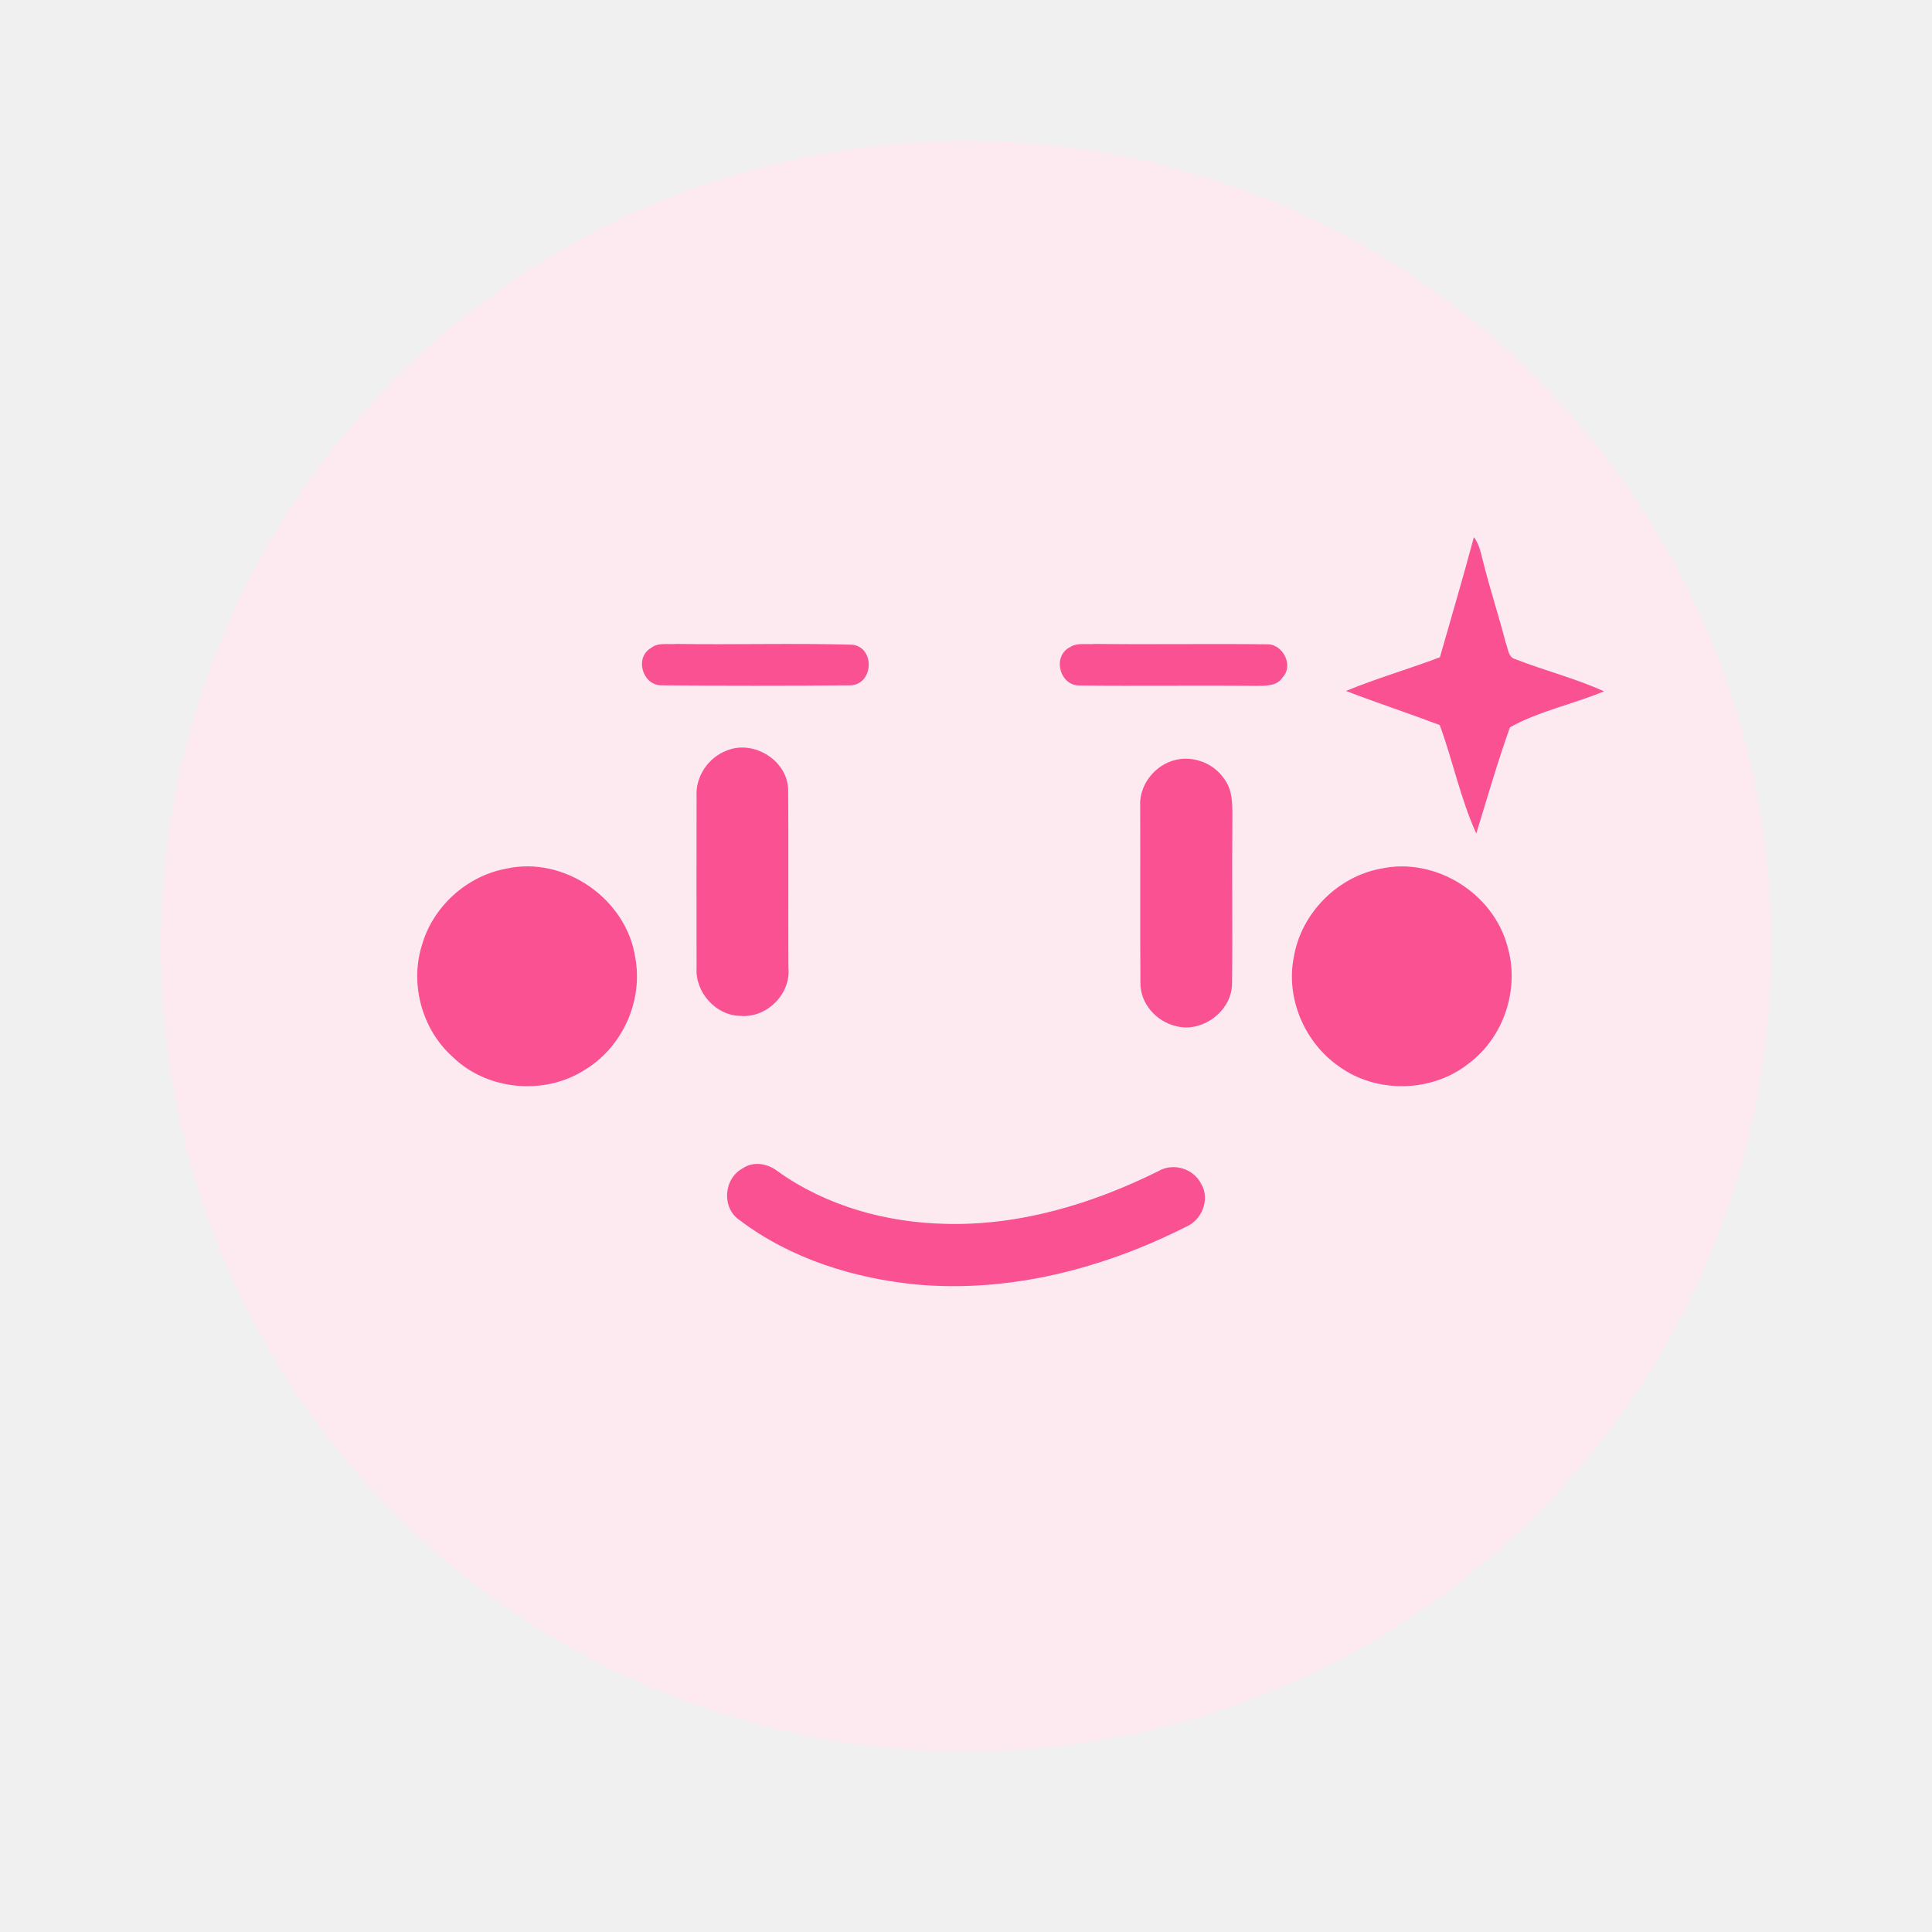
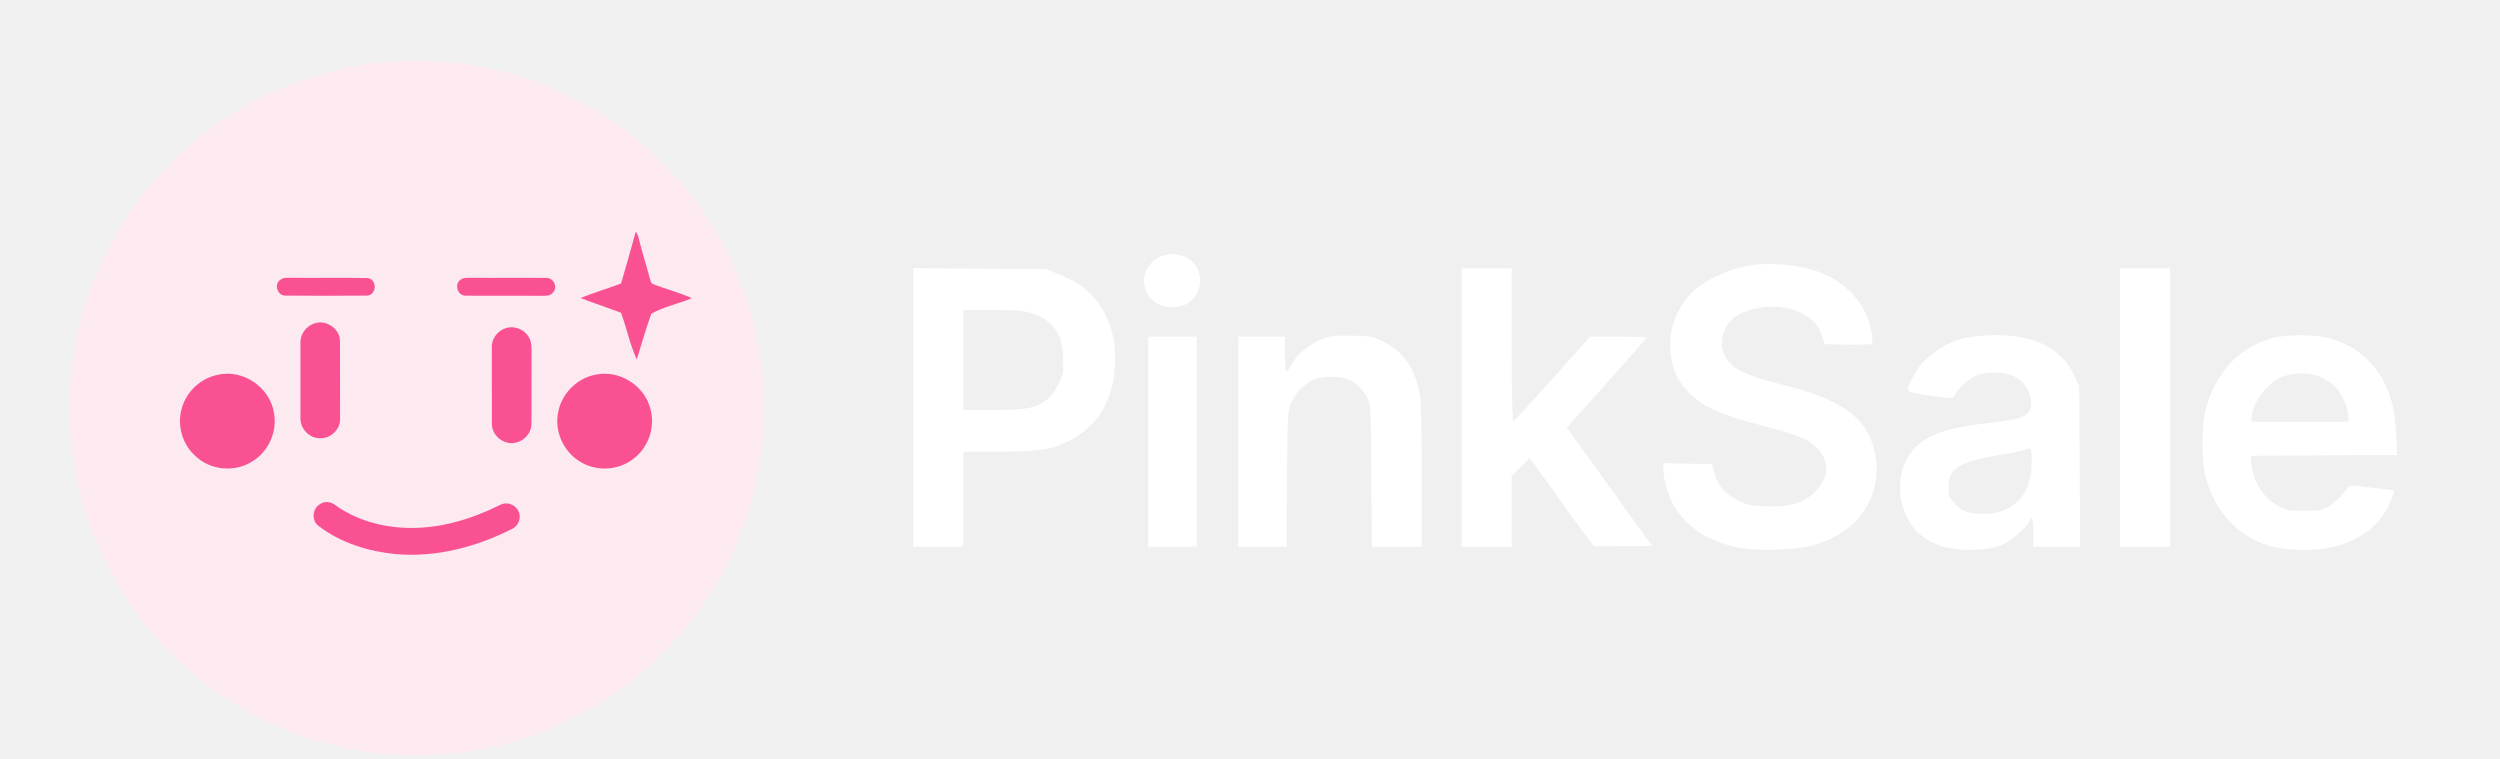
- <svg xmlns="http://www.w3.org/2000/svg" xmlns:xlink="http://www.w3.org/1999/xlink" version="1.1" id="Layer_1" x="0px" y="0px" viewBox="0 0 500 500" style="enable-background:new 0 0 500 500;" xml:space="preserve" width="500" height="500">
-   <g>
-     <defs>
-       <rect id="SVGID_1_" x="25" y="25" width="450" height="450" />
-     </defs>
-     <clipPath id="SVGID_00000132064572567663012310000006733521573152838277_">
-       <use xlink:href="#SVGID_1_" style="overflow:visible;" />
-     </clipPath>
-     <path style="clip-path:url(#SVGID_00000132064572567663012310000006733521573152838277_);fill:#FDEAF1;" d="M247.666,36.471h4.599   c41.359,0.361,82.481,13.406,116.408,37.08c35.69,24.66,63.337,60.739,77.786,101.653c16.782,47.138,15.809,100.376-2.835,146.834   c-15.656,39.414-43.72,73.742-79.174,96.999c-33.788,22.353-74.216,34.357-114.713,34.218h-0.764   c-40.414-0.098-80.676-12.324-114.283-34.788c-35.649-23.631-63.712-58.489-79.092-98.417   c-17.657-45.36-18.574-96.971-2.708-142.985c14.268-41.693,42.22-78.508,78.48-103.543   C165.268,49.892,206.348,36.847,247.666,36.471 M381.44,139.015c-2.778,10.406-5.848,20.741-8.794,31.091   c-8.058,3.029-16.352,5.432-24.313,8.711c8.044,3.084,16.213,5.779,24.27,8.822c3.405,9.266,5.363,19.089,9.462,28.064   c2.821-9.184,5.488-18.436,8.711-27.481c7.488-4.181,16.352-5.973,24.34-9.308c-7.447-3.376-15.421-5.377-23.02-8.349   c-1.793-0.514-1.793-2.668-2.376-4.099c-1.764-6.78-3.918-13.448-5.668-20.228C383.343,143.779,383.052,141.085,381.44,139.015    M168.491,167.689c-4.265,2.46-2.292,9.434,2.445,9.67c16.421,0.139,32.856,0.139,49.278,0c5.835-0.333,6.294-9.683,0.458-10.503   c-15.198-0.445-30.424,0.028-45.624-0.208C172.895,166.87,170.297,166.203,168.491,167.689 M276.91,167.481   c-4.682,2.376-2.653,10.003,2.473,9.919c15.199,0.167,30.397-0.069,45.596,0.098c2.418-0.042,5.419,0.18,6.933-2.154   c2.959-3.112,0.111-8.739-4.043-8.599c-14.837-0.181-29.688,0.069-44.54-0.097C281.217,166.87,278.771,166.244,276.91,167.481    M188.094,194.238c-4.765,1.778-8.113,6.683-7.822,11.809c-0.028,14.796-0.028,29.605,0,44.416   c-0.403,6.321,4.988,12.407,11.392,12.448c6.752,0.598,13.06-5.683,12.379-12.462c-0.084-15.338,0.056-30.661-0.069-45.985   C203.903,196.836,195.04,191.362,188.094,194.238 M303.321,196.92c-4.904,1.611-8.586,6.585-8.238,11.822   c0.055,15.227-0.042,30.467,0.055,45.694c-0.042,5.196,4.029,9.835,8.988,11.058c6.877,2.014,14.727-3.793,14.727-10.989   c0.167-13.851-0.056-27.716,0.083-41.567c-0.028-3.82,0.347-8.058-2.069-11.309C314.005,197.309,308.266,195.28,303.321,196.92    M131.036,224.803c-10.267,1.876-19.076,9.878-21.882,19.936c-3.126,10.1,0.125,21.798,8.03,28.813   c8.906,8.683,23.785,10.017,34.204,3.293c9.697-5.863,15.101-17.838,13.018-28.994   C162.156,232.653,146.082,221.468,131.036,224.803 M357.545,224.775c-11.295,1.986-20.77,11.516-22.687,22.812   c-2.182,10.724,2.764,22.27,11.725,28.438c9.809,7.099,24.202,6.71,33.634-0.889c9.101-6.863,13.157-19.436,9.878-30.342   C386.372,231.11,371.479,221.816,357.545,224.775 M192.109,302.421c-4.932,2.737-5.362,10.35-0.57,13.448   c13.199,9.948,29.592,15.033,45.916,16.589c24.007,2.111,48.138-4.181,69.478-14.962c4.126-1.723,6.306-7.142,3.945-11.086   c-1.958-3.96-7.196-5.585-11.031-3.349c-17.13,8.517-36.065,14.227-55.348,13.67c-15.241-0.361-30.661-4.639-43.151-13.544   C198.75,301.102,194.957,300.421,192.109,302.421" />
+ <svg xmlns="http://www.w3.org/2000/svg" version="1.0" width="1500pt" height="455pt" viewBox="0 0 1500 455" preserveAspectRatio="xMidYMid meet">
+   <g transform="translate(0, 0)">
+     <path style="clip-path:url(#SVGID_00000132064572567663012310000006733521573152838277_);fill:#FDEAF1;" d="M247.666,36.471h4.599  c41.359,0.361,82.481,13.406,116.408,37.08c35.69,24.66,63.337,60.739,77.786,101.653c16.782,47.138,15.809,100.376-2.835,146.834   c-15.656,39.414-43.72,73.742-79.174,96.999c-33.788,22.353-74.216,34.357-114.713,34.218h-0.764   c-40.414-0.098-80.676-12.324-114.283-34.788c-35.649-23.631-63.712-58.489-79.092-98.417   c-17.657-45.36-18.574-96.971-2.708-142.985c14.268-41.693,42.22-78.508,78.48-103.543   C165.268,49.892,206.348,36.847,247.666,36.471 M381.44,139.015c-2.778,10.406-5.848,20.741-8.794,31.091   c-8.058,3.029-16.352,5.432-24.313,8.711c8.044,3.084,16.213,5.779,24.27,8.822c3.405,9.266,5.363,19.089,9.462,28.064   c2.821-9.184,5.488-18.436,8.711-27.481c7.488-4.181,16.352-5.973,24.34-9.308c-7.447-3.376-15.421-5.377-23.02-8.349   c-1.793-0.514-1.793-2.668-2.376-4.099c-1.764-6.78-3.918-13.448-5.668-20.228C383.343,143.779,383.052,141.085,381.44,139.015    M168.491,167.689c-4.265,2.46-2.292,9.434,2.445,9.67c16.421,0.139,32.856,0.139,49.278,0c5.835-0.333,6.294-9.683,0.458-10.503   c-15.198-0.445-30.424,0.028-45.624-0.208C172.895,166.87,170.297,166.203,168.491,167.689 M276.91,167.481   c-4.682,2.376-2.653,10.003,2.473,9.919c15.199,0.167,30.397-0.069,45.596,0.098c2.418-0.042,5.419,0.18,6.933-2.154   c2.959-3.112,0.111-8.739-4.043-8.599c-14.837-0.181-29.688,0.069-44.54-0.097C281.217,166.87,278.771,166.244,276.91,167.481    M188.094,194.238c-4.765,1.778-8.113,6.683-7.822,11.809c-0.028,14.796-0.028,29.605,0,44.416   c-0.403,6.321,4.988,12.407,11.392,12.448c6.752,0.598,13.06-5.683,12.379-12.462c-0.084-15.338,0.056-30.661-0.069-45.985   C203.903,196.836,195.04,191.362,188.094,194.238 M303.321,196.92c-4.904,1.611-8.586,6.585-8.238,11.822   c0.055,15.227-0.042,30.467,0.055,45.694c-0.042,5.196,4.029,9.835,8.988,11.058c6.877,2.014,14.727-3.793,14.727-10.989   c0.167-13.851-0.056-27.716,0.083-41.567c-0.028-3.82,0.347-8.058-2.069-11.309C314.005,197.309,308.266,195.28,303.321,196.92    M131.036,224.803c-10.267,1.876-19.076,9.878-21.882,19.936c-3.126,10.1,0.125,21.798,8.03,28.813   c8.906,8.683,23.785,10.017,34.204,3.293c9.697-5.863,15.101-17.838,13.018-28.994   C162.156,232.653,146.082,221.468,131.036,224.803 M357.545,224.775c-11.295,1.986-20.77,11.516-22.687,22.812   c-2.182,10.724,2.764,22.27,11.725,28.438c9.809,7.099,24.202,6.71,33.634-0.889c9.101-6.863,13.157-19.436,9.878-30.342   C386.372,231.11,371.479,221.816,357.545,224.775 M192.109,302.421c-4.932,2.737-5.362,10.35-0.57,13.448   c13.199,9.948,29.592,15.033,45.916,16.589c24.007,2.111,48.138-4.181,69.478-14.962c4.126-1.723,6.306-7.142,3.945-11.086   c-1.958-3.96-7.196-5.585-11.031-3.349c-17.13,8.517-36.065,14.227-55.348,13.67c-15.241-0.361-30.661-4.639-43.151-13.544   C198.75,301.102,194.957,300.421,192.109,302.421" />
    <path style="clip-path:url(#SVGID_00000132064572567663012310000006733521573152838277_);fill:#F95192;" d="M381.44,139.014   c1.612,2.07,1.904,4.766,2.612,7.224c1.751,6.78,3.904,13.449,5.668,20.228c0.584,1.431,0.584,3.585,2.376,4.099   c7.6,2.974,15.574,4.974,23.02,8.349c-7.987,3.335-16.852,5.127-24.34,9.309c-3.223,9.044-5.891,18.297-8.711,27.48   c-4.098-8.975-6.057-18.797-9.461-28.063c-8.059-3.043-16.227-5.738-24.27-8.822c7.961-3.279,16.254-5.683,24.312-8.711   C375.591,159.757,378.661,149.42,381.44,139.014" />
    <path style="clip-path:url(#SVGID_00000132064572567663012310000006733521573152838277_);fill:#F95192;" d="M168.491,167.689   c1.805-1.486,4.404-0.82,6.557-1.042c15.198,0.237,30.425-0.236,45.624,0.209c5.835,0.82,5.377,10.17-0.458,10.503   c-16.421,0.139-32.857,0.139-49.278,0C166.199,177.122,164.226,170.148,168.491,167.689" />
    <path style="clip-path:url(#SVGID_00000132064572567663012310000006733521573152838277_);fill:#F95192;" d="M276.91,167.481   c1.861-1.237,4.306-0.611,6.419-0.833c14.852,0.167,29.703-0.084,44.54,0.097c4.154-0.139,7.002,5.487,4.043,8.6   c-1.514,2.335-4.514,2.111-6.933,2.154c-15.199-0.167-30.397,0.069-45.596-0.098C274.257,177.483,272.229,169.857,276.91,167.481" />
    <path style="clip-path:url(#SVGID_00000132064572567663012310000006733521573152838277_);fill:#F95192;" d="M188.094,194.238   c6.946-2.875,15.809,2.598,15.88,10.225c0.125,15.324-0.014,30.648,0.069,45.985c0.681,6.78-5.627,13.059-12.379,12.461   c-6.404-0.041-11.795-6.126-11.392-12.447c-0.028-14.81-0.028-29.62,0-44.416C179.98,200.921,183.328,196.017,188.094,194.238" />
    <path style="clip-path:url(#SVGID_00000132064572567663012310000006733521573152838277_);fill:#F95192;" d="M303.321,196.92   c4.945-1.64,10.684,0.389,13.546,4.71c2.416,3.251,2.041,7.488,2.07,11.309c-0.139,13.851,0.083,27.716-0.084,41.567   c0,7.196-7.85,13.003-14.726,10.989c-4.96-1.223-9.032-5.863-8.989-11.058c-0.097-15.227,0-30.467-0.055-45.694   C294.735,203.505,298.416,198.532,303.321,196.92" />
    <path style="clip-path:url(#SVGID_00000132064572567663012310000006733521573152838277_);fill:#F95192;" d="M131.036,224.803   c15.045-3.334,31.12,7.85,33.37,23.048c2.084,11.156-3.32,23.132-13.018,28.994c-10.419,6.724-25.299,5.39-34.204-3.293   c-7.906-7.016-11.156-18.714-8.03-28.813C111.962,234.68,120.769,226.678,131.036,224.803" />
    <path style="clip-path:url(#SVGID_00000132064572567663012310000006733521573152838277_);fill:#F95192;" d="M357.545,224.775   c13.934-2.959,28.827,6.335,32.55,20.02c3.28,10.906-0.778,23.479-9.878,30.342c-9.432,7.6-23.825,7.988-33.634,0.889   c-8.961-6.169-13.907-17.714-11.725-28.438C336.775,236.291,346.25,226.761,357.545,224.775" />
    <path style="clip-path:url(#SVGID_00000132064572567663012310000006733521573152838277_);fill:#F95192;" d="M192.109,302.421   c2.848-2.001,6.641-1.319,9.238,0.765c12.49,8.905,27.911,13.183,43.151,13.544c19.283,0.557,38.219-5.153,55.348-13.67   c3.835-2.237,9.073-0.611,11.031,3.349c2.362,3.945,0.181,9.364-3.945,11.086c-21.34,10.781-45.472,17.074-69.478,14.962   c-16.324-1.556-32.718-6.641-45.916-16.589C186.746,312.771,187.177,305.158,192.109,302.421" />
  </g>
+   <g transform="translate(-255,745) scale(0.1,-0.1)" fill="#FFF" stroke="none">
+     <path d="M9565 5925 c-5 -2 -22 -6 -37 -9 -15 -4 -43 -20 -63 -37 -82 -73 -63 -203 38 -256 44 -22 127 -21 169 4 104 61 106 216 3 274 -30 17 -91 30 -110 24z" />
+     <path d="M13064 5860 c-148 -21 -315 -104 -388 -193 -77 -94 -112 -202 -103 -321 7 -108 39 -180 111 -252 87 -86 183 -130 426 -194 107 -28 220 -62 250 -76 160 -73 194 -211 80 -325 -68 -68 -152 -93 -294 -87 -95 3 -110 6 -172 38 -78 40 -119 90 -139 167 l-12 48 -147 3 -146 3 0 -39 c0 -21 7 -64 15 -95 37 -143 129 -252 267 -317 123 -57 219 -73 402 -68 171 6 262 28 371 93 178 105 262 309 209 510 -49 191 -193 295 -524 380 -257 66 -321 96 -367 173 -44 72 -19 184 53 238 47 37 144 64 224 64 152 0 272 -70 303 -177 l14 -48 138 -3 c76 -1 142 1 147 6 4 4 3 34 -2 66 -30 186 -177 333 -386 386 -90 23 -243 33 -330 20z" />
+     <path d="M8030 5006 l0 -836 150 0 150 0 0 285 0 285 213 0 c245 0 316 11 423 66 177 88 274 260 274 481 0 116 -13 179 -56 270 -57 119 -145 195 -293 252 l-66 26 -397 3 -398 3 0 -835z m713 564 c45 -14 77 -32 104 -58 60 -58 77 -102 81 -210 4 -89 2 -97 -28 -158 -22 -44 -45 -75 -73 -95 -68 -49 -120 -59 -319 -59 l-178 0 0 300 0 300 174 0 c146 0 184 -3 239 -20z" />
+     <path d="M11320 5005 l0 -835 150 0 150 0 0 213 0 213 54 53 54 53 39 -53 c22 -30 106 -148 188 -262 82 -115 153 -211 160 -213 6 -3 86 -3 179 -2 l168 3 -255 354 -256 354 32 37 c18 20 125 141 240 268 114 127 207 233 207 236 0 3 -76 6 -170 6 l-169 0 -226 -252 c-124 -139 -230 -254 -235 -256 -6 -2 -10 169 -10 457 l0 461 -150 0 -150 0 0 -835z" />
+     <path d="M15270 5005 l0 -835 150 0 150 0 0 835 0 835 -150 0 -150 0 0 -835z" />
+     <path d="M10527 5430 c-95 -24 -190 -95 -232 -174 -11 -20 -23 -36 -27 -36 -5 0 -8 47 -8 105 l0 105 -140 0 -140 0 0 -630 0 -630 144 0 145 0 3 408 c3 405 3 407 27 460 28 62 93 124 149 140 55 17 146 15 190 -4 47 -19 88 -58 115 -109 21 -39 22 -51 25 -467 l3 -428 149 0 150 0 0 433 c0 343 -3 446 -15 502 -31 145 -103 242 -222 298 -60 27 -78 31 -172 33 -58 2 -123 -1 -144 -6z" />
+     <path d="M14355 5425 c-80 -18 -129 -39 -195 -86 -63 -44 -100 -88 -135 -156 -44 -89 -48 -85 105 -106 129 -19 135 -19 145 -2 25 45 84 100 125 118 68 31 182 29 240 -4 54 -30 85 -74 95 -134 13 -92 -28 -118 -227 -140 -259 -29 -373 -64 -456 -140 -150 -135 -131 -423 37 -546 67 -50 135 -71 244 -77 107 -5 186 7 251 40 47 24 133 103 141 129 14 43 25 14 25 -66 l0 -85 140 0 141 0 -3 483 -3 482 -31 65 c-76 160 -237 241 -473 239 -58 0 -133 -7 -166 -14z m385 -743 c0 -104 -22 -173 -71 -227 -54 -59 -125 -88 -214 -88 -91 -1 -135 15 -179 64 -32 34 -36 45 -36 93 0 113 62 155 284 192 79 13 155 28 168 33 46 19 48 15 48 -67z" />
+     <path d="M16196 5424 c-205 -50 -351 -203 -413 -434 -24 -90 -24 -309 0 -400 60 -225 216 -381 424 -425 37 -8 113 -15 169 -15 259 0 449 111 524 308 14 38 16 52 7 52 -6 0 -68 7 -137 15 -116 14 -126 14 -135 -2 -24 -40 -82 -96 -119 -116 -34 -18 -57 -22 -141 -22 -89 0 -106 3 -151 27 -94 49 -157 149 -165 258 l-4 45 439 3 439 2 -6 118 c-4 64 -13 145 -21 178 -52 215 -194 361 -399 409 -77 18 -233 18 -311 -1z m274 -235 c24 -11 59 -31 76 -44 42 -32 94 -136 94 -187 l0 -38 -290 0 -290 0 0 23 c0 87 93 211 183 246 70 27 168 27 227 0z" />
+     <path d="M9440 4800 l0 -630 145 0 145 0 0 630 0 630 -145 0 -145 0 0 -630z" />
+   </g>
</svg>
